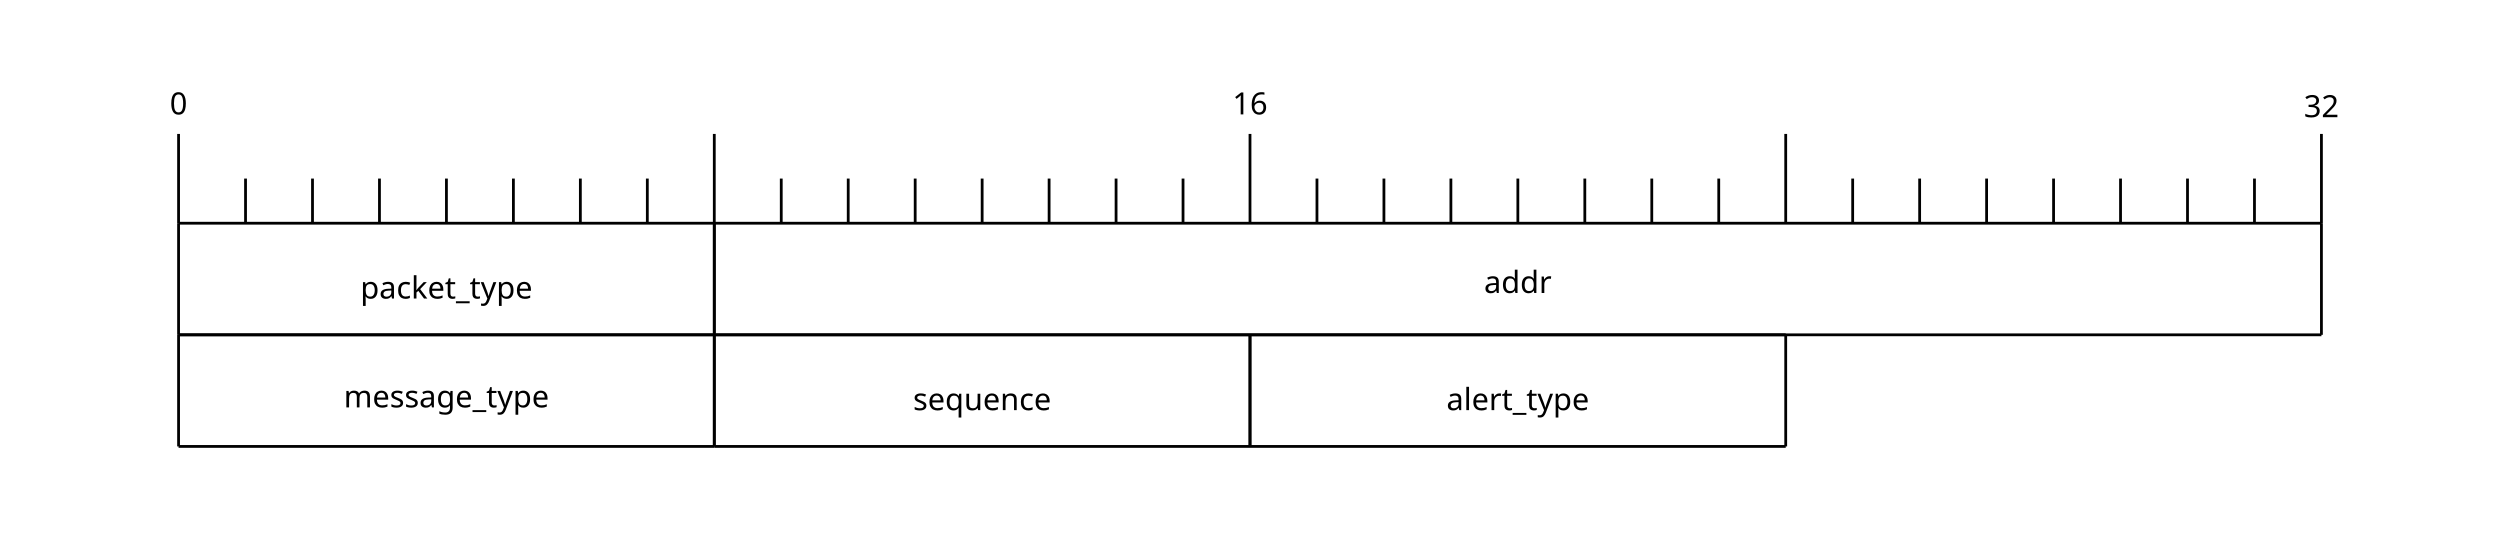
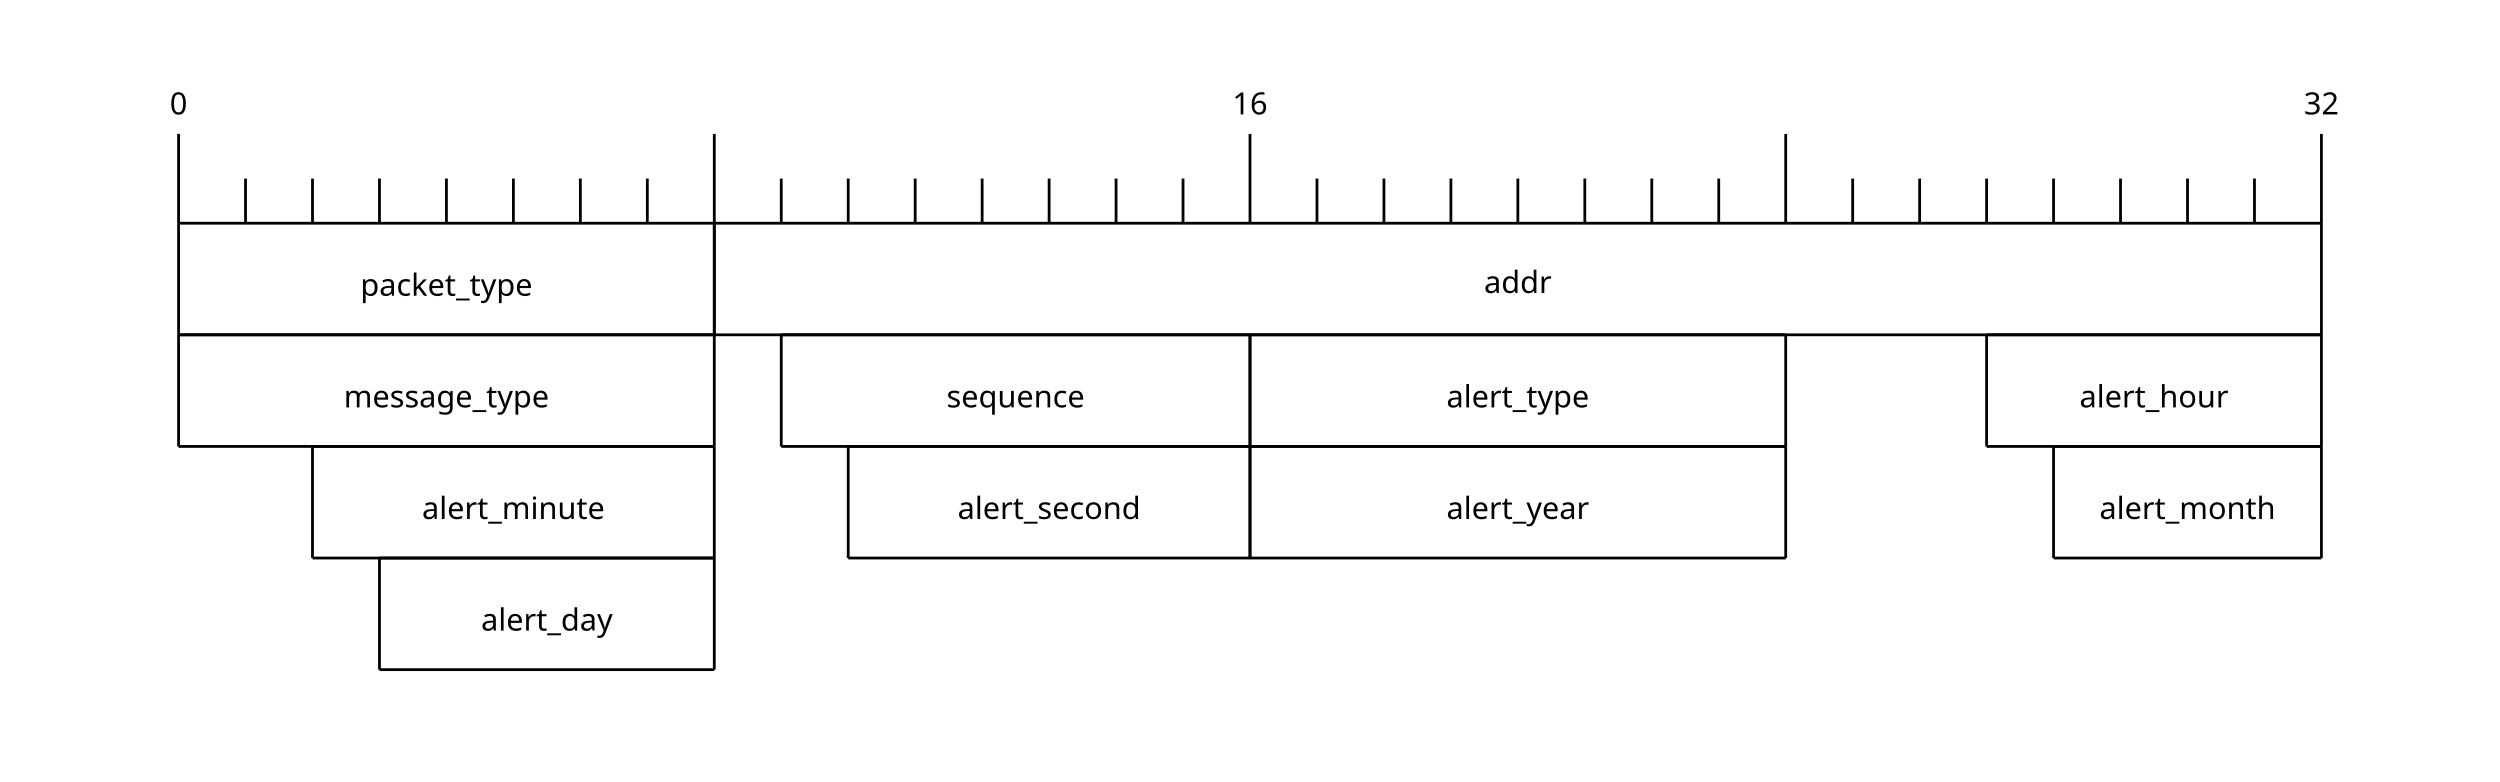
- <svg xmlns="http://www.w3.org/2000/svg" viewBox="0 0 896 200">
+ <svg xmlns="http://www.w3.org/2000/svg" viewBox="0 0 896 280">
  <defs id="defs_block">
    <filter height="1.504" id="filter_blur" width="1.157" x="-0.079" y="-0.252">
      <feGaussianBlur id="feGaussianBlur3780" stdDeviation="4.2" />
    </filter>
  </defs>
  <path d="M 64 48 L 64 80" fill="none" stroke="rgb(0,0,0)" />
  <text fill="rgb(0,0,0)" font-family="sans-serif" font-size="11" font-style="normal" font-weight="normal" text-anchor="middle" textLength="7" x="64" y="41">0</text>
  <path d="M 88 64 L 88 80" fill="none" stroke="rgb(0,0,0)" />
  <path d="M 112 64 L 112 80" fill="none" stroke="rgb(0,0,0)" />
  <path d="M 136 64 L 136 80" fill="none" stroke="rgb(0,0,0)" />
  <path d="M 160 64 L 160 80" fill="none" stroke="rgb(0,0,0)" />
  <path d="M 184 64 L 184 80" fill="none" stroke="rgb(0,0,0)" />
  <path d="M 208 64 L 208 80" fill="none" stroke="rgb(0,0,0)" />
  <path d="M 232 64 L 232 80" fill="none" stroke="rgb(0,0,0)" />
  <path d="M 256 48 L 256 80" fill="none" stroke="rgb(0,0,0)" />
  <path d="M 280 64 L 280 80" fill="none" stroke="rgb(0,0,0)" />
  <path d="M 304 64 L 304 80" fill="none" stroke="rgb(0,0,0)" />
  <path d="M 328 64 L 328 80" fill="none" stroke="rgb(0,0,0)" />
  <path d="M 352 64 L 352 80" fill="none" stroke="rgb(0,0,0)" />
  <path d="M 376 64 L 376 80" fill="none" stroke="rgb(0,0,0)" />
  <path d="M 400 64 L 400 80" fill="none" stroke="rgb(0,0,0)" />
  <path d="M 424 64 L 424 80" fill="none" stroke="rgb(0,0,0)" />
  <path d="M 448 48 L 448 80" fill="none" stroke="rgb(0,0,0)" />
  <text fill="rgb(0,0,0)" font-family="sans-serif" font-size="11" font-style="normal" font-weight="normal" text-anchor="middle" textLength="14" x="448" y="41">16</text>
  <path d="M 472 64 L 472 80" fill="none" stroke="rgb(0,0,0)" />
  <path d="M 496 64 L 496 80" fill="none" stroke="rgb(0,0,0)" />
  <path d="M 520 64 L 520 80" fill="none" stroke="rgb(0,0,0)" />
  <path d="M 544 64 L 544 80" fill="none" stroke="rgb(0,0,0)" />
  <path d="M 568 64 L 568 80" fill="none" stroke="rgb(0,0,0)" />
  <path d="M 592 64 L 592 80" fill="none" stroke="rgb(0,0,0)" />
  <path d="M 616 64 L 616 80" fill="none" stroke="rgb(0,0,0)" />
  <path d="M 640 48 L 640 80" fill="none" stroke="rgb(0,0,0)" />
  <path d="M 664 64 L 664 80" fill="none" stroke="rgb(0,0,0)" />
  <path d="M 688 64 L 688 80" fill="none" stroke="rgb(0,0,0)" />
  <path d="M 712 64 L 712 80" fill="none" stroke="rgb(0,0,0)" />
  <path d="M 736 64 L 736 80" fill="none" stroke="rgb(0,0,0)" />
  <path d="M 760 64 L 760 80" fill="none" stroke="rgb(0,0,0)" />
  <path d="M 784 64 L 784 80" fill="none" stroke="rgb(0,0,0)" />
  <path d="M 808 64 L 808 80" fill="none" stroke="rgb(0,0,0)" />
  <path d="M 832 48 L 832 80" fill="none" stroke="rgb(0,0,0)" />
-   <text fill="rgb(0,0,0)" font-family="sans-serif" font-size="11" font-style="normal" font-weight="normal" text-anchor="middle" textLength="14" x="832" y="42">32</text>
+   <text fill="rgb(0,0,0)" font-family="sans-serif" font-size="11" font-style="normal" font-weight="normal" text-anchor="middle" textLength="14" x="832" y="41">32</text>
  <rect fill="none" height="40" stroke="none" width="192" x="64" y="80" />
  <path d="M 64 80 L 256 80" fill="none" stroke="rgb(0,0,0)" />
  <path d="M 256 80 L 256 120" fill="none" stroke="rgb(0,0,0)" />
  <path d="M 256 120 L 64 120" fill="none" stroke="rgb(0,0,0)" />
  <path d="M 64 120 L 64 80" fill="none" stroke="rgb(0,0,0)" />
-   <text fill="rgb(0,0,0)" font-family="sans-serif" font-size="11" font-style="normal" font-weight="normal" text-anchor="middle" textLength="65" x="160" y="107">packet_type</text>
+   <text fill="rgb(0,0,0)" font-family="sans-serif" font-size="11" font-style="normal" font-weight="normal" text-anchor="middle" textLength="62" x="160" y="106">packet_type</text>
  <rect fill="none" height="40" stroke="none" width="576" x="256" y="80" />
  <path d="M 256 80 L 832 80" fill="none" stroke="rgb(0,0,0)" />
  <path d="M 832 80 L 832 120" fill="none" stroke="rgb(0,0,0)" />
  <path d="M 832 120 L 256 120" fill="none" stroke="rgb(0,0,0)" />
  <path d="M 256 120 L 256 80" fill="none" stroke="rgb(0,0,0)" />
-   <text fill="rgb(0,0,0)" font-family="sans-serif" font-size="11" font-style="normal" font-weight="normal" text-anchor="middle" textLength="25" x="544" y="105">addr</text>
+   <text fill="rgb(0,0,0)" font-family="sans-serif" font-size="11" font-style="normal" font-weight="normal" text-anchor="middle" textLength="22" x="544" y="105">addr</text>
  <rect fill="none" height="40" stroke="none" width="192" x="64" y="120" />
  <path d="M 64 120 L 256 120" fill="none" stroke="rgb(0,0,0)" />
  <path d="M 256 120 L 256 160" fill="none" stroke="rgb(0,0,0)" />
  <path d="M 256 160 L 64 160" fill="none" stroke="rgb(0,0,0)" />
  <path d="M 64 160 L 64 120" fill="none" stroke="rgb(0,0,0)" />
-   <text fill="rgb(0,0,0)" font-family="sans-serif" font-size="11" font-style="normal" font-weight="normal" text-anchor="middle" textLength="77" x="160" y="146">message_type</text>
-   <rect fill="none" height="40" stroke="none" width="192" x="256" y="120" />
-   <path d="M 256 120 L 448 120" fill="none" stroke="rgb(0,0,0)" />
+   <text fill="rgb(0,0,0)" font-family="sans-serif" font-size="11" font-style="normal" font-weight="normal" text-anchor="middle" textLength="72" x="160" y="146">message_type</text>
+   <rect fill="none" height="40" stroke="none" width="168" x="280" y="120" />
+   <path d="M 280 120 L 448 120" fill="none" stroke="rgb(0,0,0)" />
  <path d="M 448 120 L 448 160" fill="none" stroke="rgb(0,0,0)" />
-   <path d="M 448 160 L 256 160" fill="none" stroke="rgb(0,0,0)" />
-   <path d="M 256 160 L 256 120" fill="none" stroke="rgb(0,0,0)" />
-   <text fill="rgb(0,0,0)" font-family="sans-serif" font-size="11" font-style="normal" font-weight="normal" text-anchor="middle" textLength="52" x="352" y="147">sequence</text>
+   <path d="M 448 160 L 280 160" fill="none" stroke="rgb(0,0,0)" />
+   <path d="M 280 160 L 280 120" fill="none" stroke="rgb(0,0,0)" />
+   <text fill="rgb(0,0,0)" font-family="sans-serif" font-size="11" font-style="normal" font-weight="normal" text-anchor="middle" textLength="47" x="364" y="146">sequence</text>
  <rect fill="none" height="40" stroke="none" width="192" x="448" y="120" />
  <path d="M 448 120 L 640 120" fill="none" stroke="rgb(0,0,0)" />
  <path d="M 640 120 L 640 160" fill="none" stroke="rgb(0,0,0)" />
  <path d="M 640 160 L 448 160" fill="none" stroke="rgb(0,0,0)" />
  <path d="M 448 160 L 448 120" fill="none" stroke="rgb(0,0,0)" />
-   <text fill="rgb(0,0,0)" font-family="sans-serif" font-size="11" font-style="normal" font-weight="normal" text-anchor="middle" textLength="54" x="544" y="147">alert_type</text>
+   <text fill="rgb(0,0,0)" font-family="sans-serif" font-size="11" font-style="normal" font-weight="normal" text-anchor="middle" textLength="50" x="544" y="146">alert_type</text>
+   <rect fill="none" height="40" stroke="none" width="120" x="712" y="120" />
+   <path d="M 712 120 L 832 120" fill="none" stroke="rgb(0,0,0)" />
+   <path d="M 832 120 L 832 160" fill="none" stroke="rgb(0,0,0)" />
+   <path d="M 832 160 L 712 160" fill="none" stroke="rgb(0,0,0)" />
+   <path d="M 712 160 L 712 120" fill="none" stroke="rgb(0,0,0)" />
+   <text fill="rgb(0,0,0)" font-family="sans-serif" font-size="11" font-style="normal" font-weight="normal" text-anchor="middle" textLength="50" x="772" y="146">alert_hour</text>
+   <rect fill="none" height="40" stroke="none" width="144" x="112" y="160" />
+   <path d="M 112 160 L 256 160" fill="none" stroke="rgb(0,0,0)" />
+   <path d="M 256 160 L 256 200" fill="none" stroke="rgb(0,0,0)" />
+   <path d="M 256 200 L 112 200" fill="none" stroke="rgb(0,0,0)" />
+   <path d="M 112 200 L 112 160" fill="none" stroke="rgb(0,0,0)" />
+   <text fill="rgb(0,0,0)" font-family="sans-serif" font-size="11" font-style="normal" font-weight="normal" text-anchor="middle" textLength="62" x="184" y="186">alert_minute</text>
+   <rect fill="none" height="40" stroke="none" width="144" x="304" y="160" />
+   <path d="M 304 160 L 448 160" fill="none" stroke="rgb(0,0,0)" />
+   <path d="M 448 160 L 448 200" fill="none" stroke="rgb(0,0,0)" />
+   <path d="M 448 200 L 304 200" fill="none" stroke="rgb(0,0,0)" />
+   <path d="M 304 200 L 304 160" fill="none" stroke="rgb(0,0,0)" />
+   <text fill="rgb(0,0,0)" font-family="sans-serif" font-size="11" font-style="normal" font-weight="normal" text-anchor="middle" textLength="63" x="376" y="186">alert_second</text>
+   <rect fill="none" height="40" stroke="none" width="192" x="448" y="160" />
+   <path d="M 448 160 L 640 160" fill="none" stroke="rgb(0,0,0)" />
+   <path d="M 640 160 L 640 200" fill="none" stroke="rgb(0,0,0)" />
+   <path d="M 640 200 L 448 200" fill="none" stroke="rgb(0,0,0)" />
+   <path d="M 448 200 L 448 160" fill="none" stroke="rgb(0,0,0)" />
+   <text fill="rgb(0,0,0)" font-family="sans-serif" font-size="11" font-style="normal" font-weight="normal" text-anchor="middle" textLength="50" x="544" y="186">alert_year</text>
+   <rect fill="none" height="40" stroke="none" width="96" x="736" y="160" />
+   <path d="M 736 160 L 832 160" fill="none" stroke="rgb(0,0,0)" />
+   <path d="M 832 160 L 832 200" fill="none" stroke="rgb(0,0,0)" />
+   <path d="M 832 200 L 736 200" fill="none" stroke="rgb(0,0,0)" />
+   <path d="M 736 200 L 736 160" fill="none" stroke="rgb(0,0,0)" />
+   <text fill="rgb(0,0,0)" font-family="sans-serif" font-size="11" font-style="normal" font-weight="normal" text-anchor="middle" textLength="60" x="784" y="186">alert_month</text>
+   <rect fill="none" height="40" stroke="none" width="120" x="136" y="200" />
+   <path d="M 136 200 L 256 200" fill="none" stroke="rgb(0,0,0)" />
+   <path d="M 256 200 L 256 240" fill="none" stroke="rgb(0,0,0)" />
+   <path d="M 256 240 L 136 240" fill="none" stroke="rgb(0,0,0)" />
+   <path d="M 136 240 L 136 200" fill="none" stroke="rgb(0,0,0)" />
+   <text fill="rgb(0,0,0)" font-family="sans-serif" font-size="11" font-style="normal" font-weight="normal" text-anchor="middle" textLength="46" x="196" y="226">alert_day</text>
</svg>
